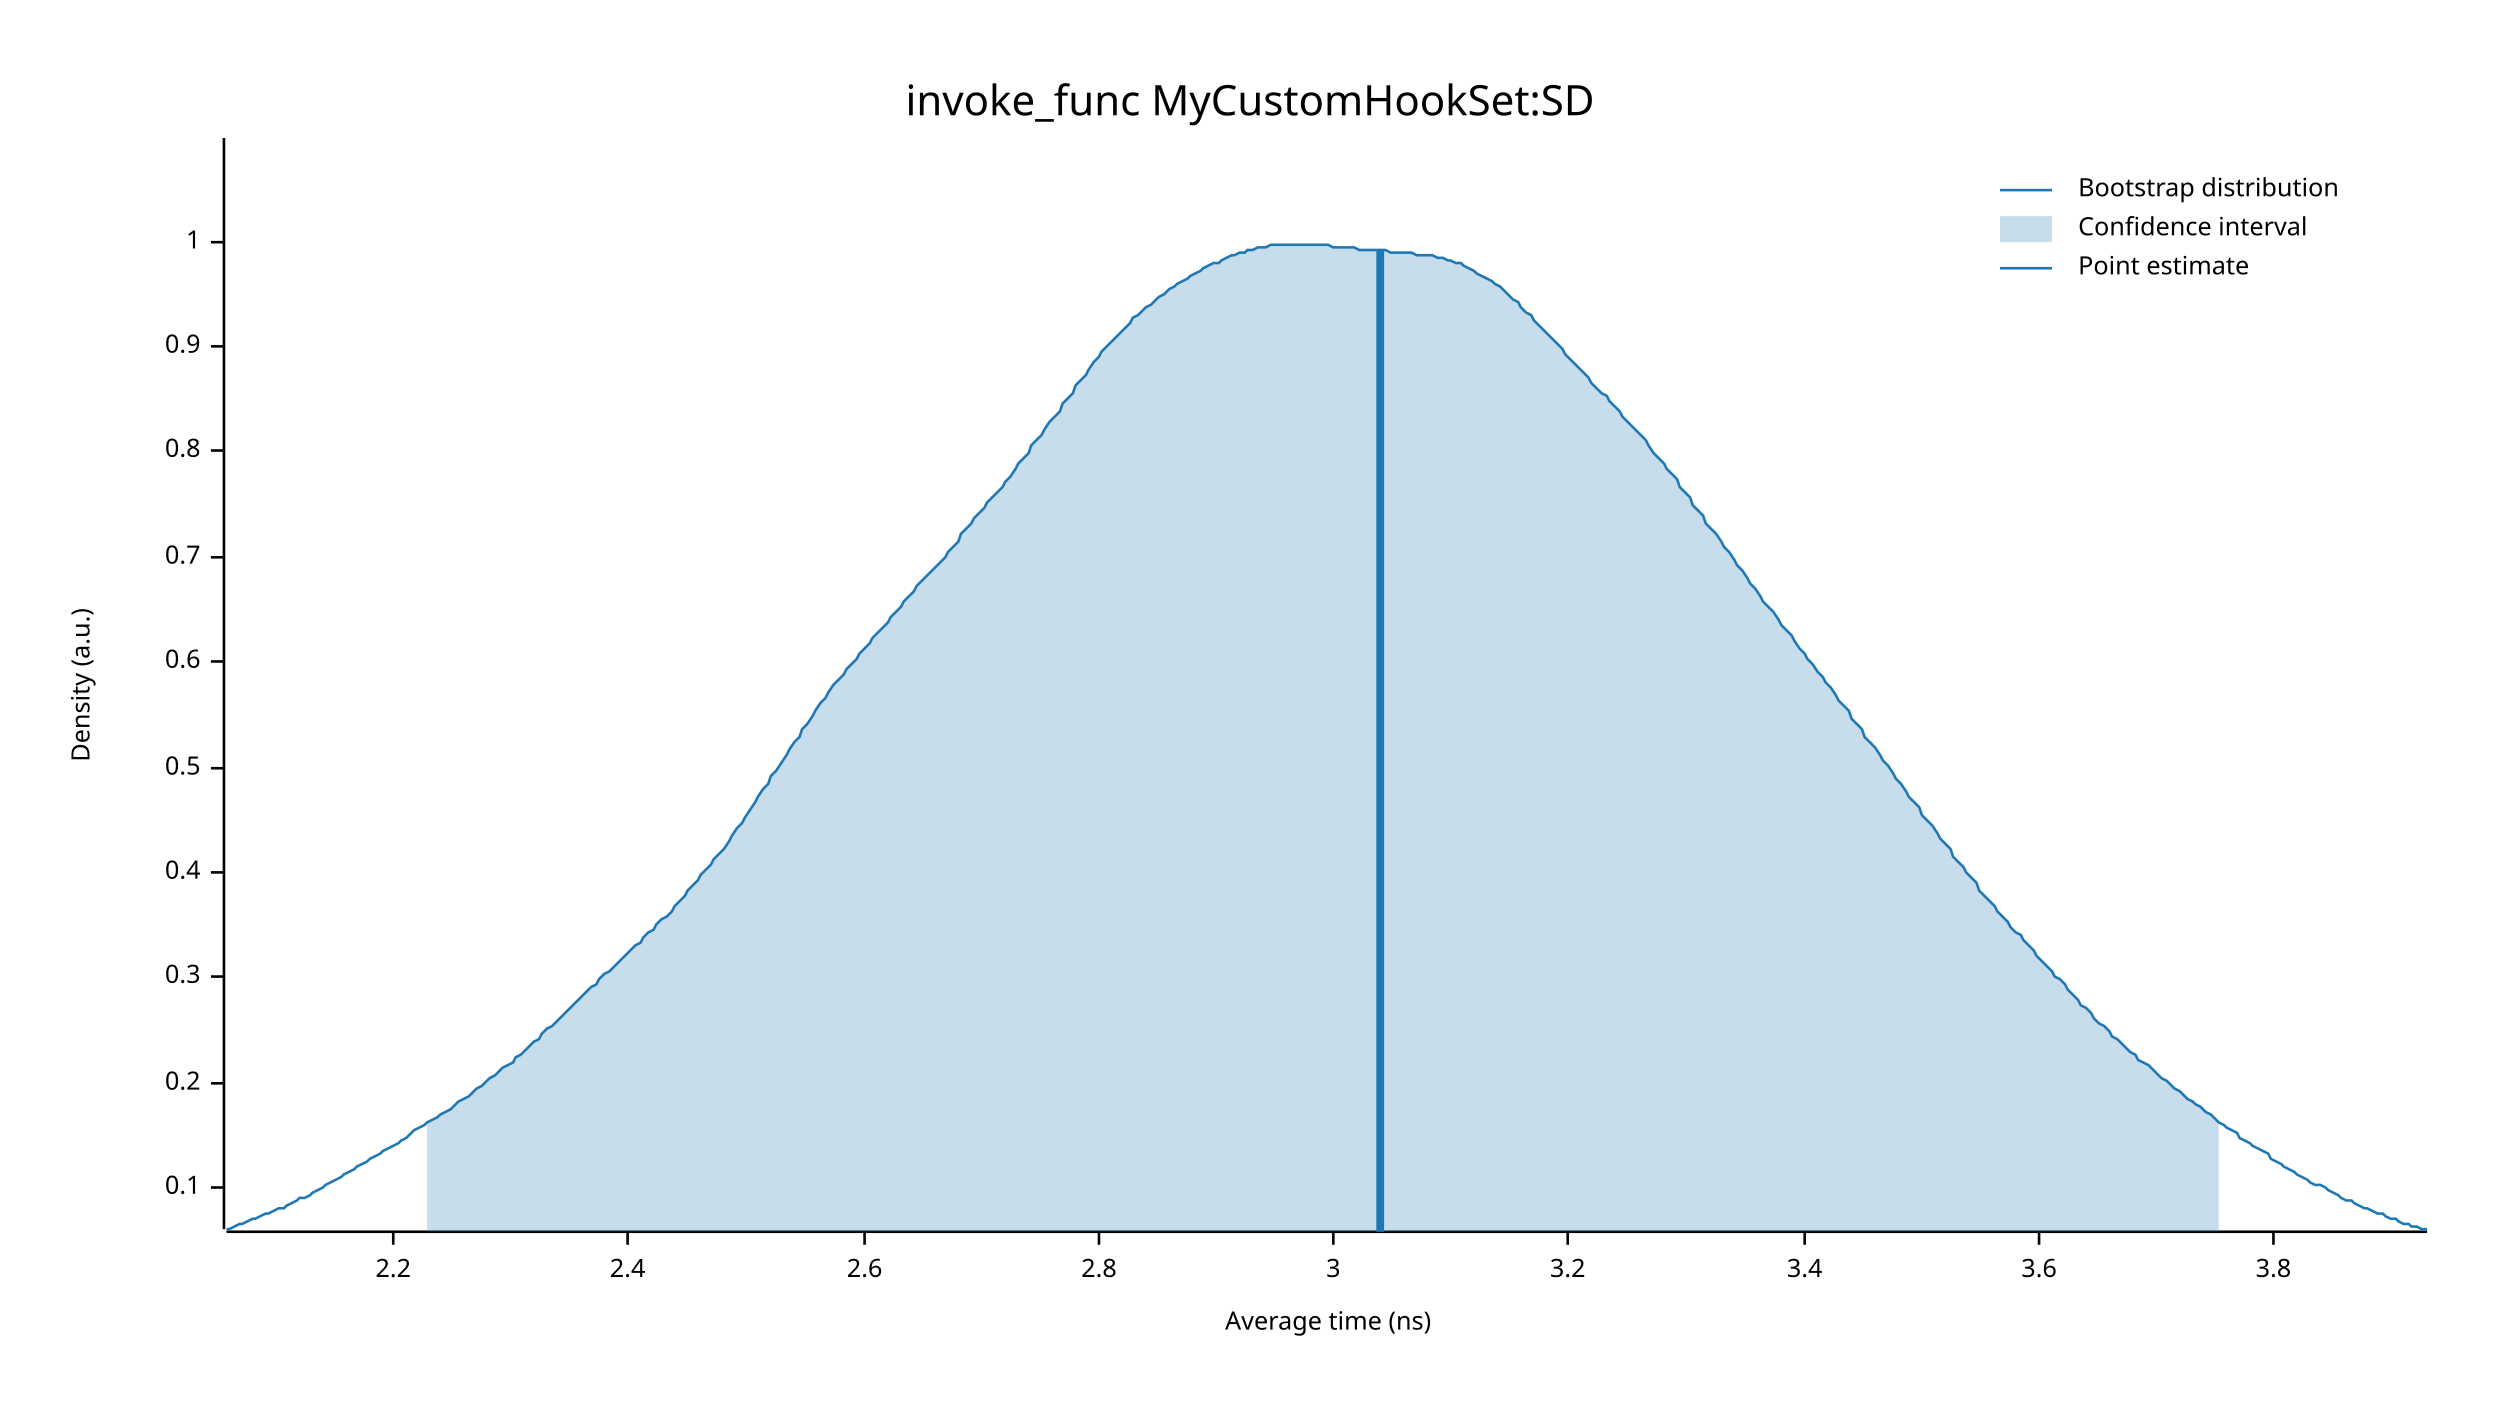
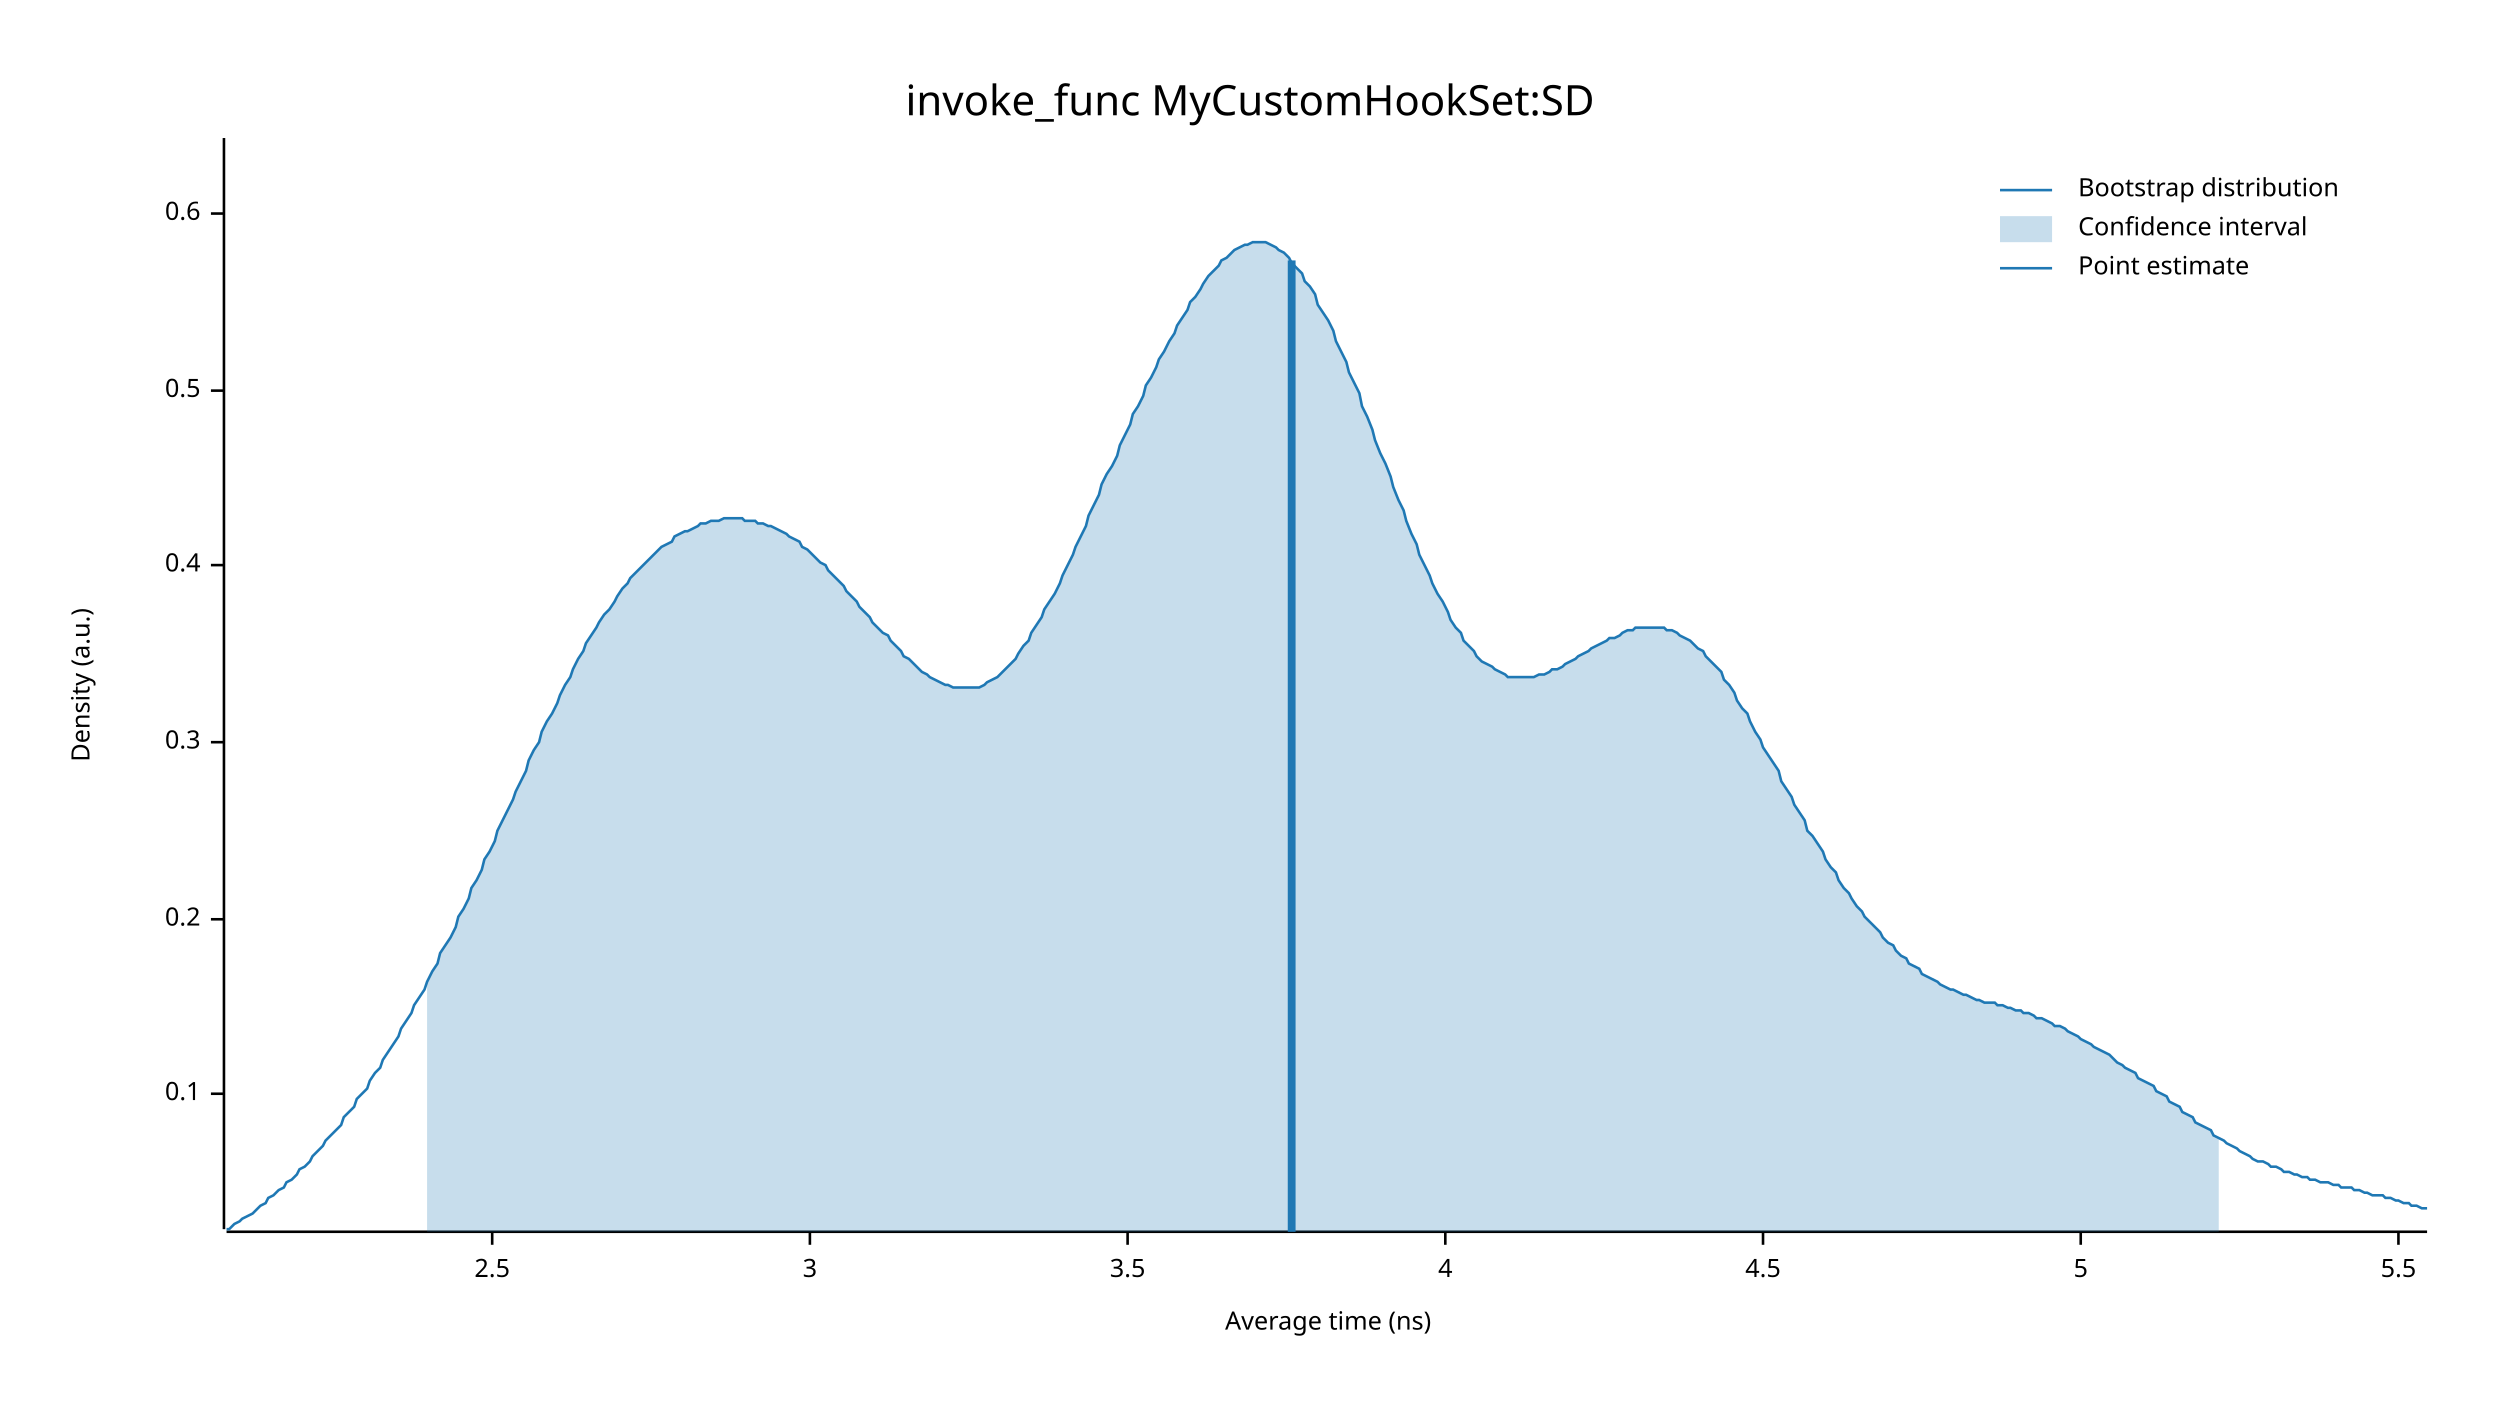
<svg xmlns="http://www.w3.org/2000/svg" width="960" height="540" viewBox="0 0 960 540">
  <text x="480" y="32" dy="0.76em" text-anchor="middle" font-family="sans-serif" font-size="16.129" opacity="1" fill="#000000">
invoke_func MyCustomHookSet:SD
</text>
  <text x="27" y="263" dy="0.76em" text-anchor="middle" font-family="sans-serif" font-size="9.677" opacity="1" fill="#000000" transform="rotate(270, 27, 263)">
Density (a.u.)
</text>
  <text x="510" y="513" dy="-0.5ex" text-anchor="middle" font-family="sans-serif" font-size="9.677" opacity="1" fill="#000000">
Average time (ns)
</text>
  <polyline fill="none" opacity="1" stroke="#000000" stroke-width="1" points="86,53 86,472 " />
-   <text x="77" y="456" dy="0.5ex" text-anchor="end" font-family="sans-serif" font-size="9.677" opacity="1" fill="#000000">
+   <text x="77" y="420" dy="0.5ex" text-anchor="end" font-family="sans-serif" font-size="9.677" opacity="1" fill="#000000">
0.1
</text>
-   <polyline fill="none" opacity="1" stroke="#000000" stroke-width="1" points="81,456 86,456 " />
-   <text x="77" y="416" dy="0.5ex" text-anchor="end" font-family="sans-serif" font-size="9.677" opacity="1" fill="#000000">
+   <polyline fill="none" opacity="1" stroke="#000000" stroke-width="1" points="81,420 86,420 " />
+   <text x="77" y="353" dy="0.5ex" text-anchor="end" font-family="sans-serif" font-size="9.677" opacity="1" fill="#000000">
0.2
</text>
-   <polyline fill="none" opacity="1" stroke="#000000" stroke-width="1" points="81,416 86,416 " />
-   <text x="77" y="375" dy="0.5ex" text-anchor="end" font-family="sans-serif" font-size="9.677" opacity="1" fill="#000000">
+   <polyline fill="none" opacity="1" stroke="#000000" stroke-width="1" points="81,353 86,353 " />
+   <text x="77" y="285" dy="0.5ex" text-anchor="end" font-family="sans-serif" font-size="9.677" opacity="1" fill="#000000">
0.3
</text>
-   <polyline fill="none" opacity="1" stroke="#000000" stroke-width="1" points="81,375 86,375 " />
-   <text x="77" y="335" dy="0.5ex" text-anchor="end" font-family="sans-serif" font-size="9.677" opacity="1" fill="#000000">
+   <polyline fill="none" opacity="1" stroke="#000000" stroke-width="1" points="81,285 86,285 " />
+   <text x="77" y="217" dy="0.5ex" text-anchor="end" font-family="sans-serif" font-size="9.677" opacity="1" fill="#000000">
0.4
</text>
-   <polyline fill="none" opacity="1" stroke="#000000" stroke-width="1" points="81,335 86,335 " />
-   <text x="77" y="295" dy="0.5ex" text-anchor="end" font-family="sans-serif" font-size="9.677" opacity="1" fill="#000000">
+   <polyline fill="none" opacity="1" stroke="#000000" stroke-width="1" points="81,217 86,217 " />
+   <text x="77" y="150" dy="0.5ex" text-anchor="end" font-family="sans-serif" font-size="9.677" opacity="1" fill="#000000">
0.5
</text>
-   <polyline fill="none" opacity="1" stroke="#000000" stroke-width="1" points="81,295 86,295 " />
-   <text x="77" y="254" dy="0.5ex" text-anchor="end" font-family="sans-serif" font-size="9.677" opacity="1" fill="#000000">
+   <polyline fill="none" opacity="1" stroke="#000000" stroke-width="1" points="81,150 86,150 " />
+   <text x="77" y="82" dy="0.5ex" text-anchor="end" font-family="sans-serif" font-size="9.677" opacity="1" fill="#000000">
0.6
</text>
-   <polyline fill="none" opacity="1" stroke="#000000" stroke-width="1" points="81,254 86,254 " />
-   <text x="77" y="214" dy="0.5ex" text-anchor="end" font-family="sans-serif" font-size="9.677" opacity="1" fill="#000000">
- 0.7
+   <polyline fill="none" opacity="1" stroke="#000000" stroke-width="1" points="81,82 86,82 " />
+   <polyline fill="none" opacity="1" stroke="#000000" stroke-width="1" points="87,473 932,473 " />
+   <text x="189" y="483" dy="0.76em" text-anchor="middle" font-family="sans-serif" font-size="9.677" opacity="1" fill="#000000">
+ 2.5
</text>
-   <polyline fill="none" opacity="1" stroke="#000000" stroke-width="1" points="81,214 86,214 " />
-   <text x="77" y="173" dy="0.5ex" text-anchor="end" font-family="sans-serif" font-size="9.677" opacity="1" fill="#000000">
- 0.8
- </text>
-   <polyline fill="none" opacity="1" stroke="#000000" stroke-width="1" points="81,173 86,173 " />
-   <text x="77" y="133" dy="0.5ex" text-anchor="end" font-family="sans-serif" font-size="9.677" opacity="1" fill="#000000">
- 0.9
- </text>
-   <polyline fill="none" opacity="1" stroke="#000000" stroke-width="1" points="81,133 86,133 " />
-   <text x="77" y="93" dy="0.5ex" text-anchor="end" font-family="sans-serif" font-size="9.677" opacity="1" fill="#000000">
- 1
- </text>
-   <polyline fill="none" opacity="1" stroke="#000000" stroke-width="1" points="81,93 86,93 " />
-   <polyline fill="none" opacity="1" stroke="#000000" stroke-width="1" points="87,473 932,473 " />
-   <text x="151" y="483" dy="0.76em" text-anchor="middle" font-family="sans-serif" font-size="9.677" opacity="1" fill="#000000">
- 2.2
- </text>
-   <polyline fill="none" opacity="1" stroke="#000000" stroke-width="1" points="151,473 151,478 " />
-   <text x="241" y="483" dy="0.76em" text-anchor="middle" font-family="sans-serif" font-size="9.677" opacity="1" fill="#000000">
- 2.4
- </text>
-   <polyline fill="none" opacity="1" stroke="#000000" stroke-width="1" points="241,473 241,478 " />
-   <text x="332" y="483" dy="0.76em" text-anchor="middle" font-family="sans-serif" font-size="9.677" opacity="1" fill="#000000">
- 2.6
- </text>
-   <polyline fill="none" opacity="1" stroke="#000000" stroke-width="1" points="332,473 332,478 " />
-   <text x="422" y="483" dy="0.76em" text-anchor="middle" font-family="sans-serif" font-size="9.677" opacity="1" fill="#000000">
- 2.8
- </text>
-   <polyline fill="none" opacity="1" stroke="#000000" stroke-width="1" points="422,473 422,478 " />
-   <text x="512" y="483" dy="0.76em" text-anchor="middle" font-family="sans-serif" font-size="9.677" opacity="1" fill="#000000">
+   <polyline fill="none" opacity="1" stroke="#000000" stroke-width="1" points="189,473 189,478 " />
+   <text x="311" y="483" dy="0.76em" text-anchor="middle" font-family="sans-serif" font-size="9.677" opacity="1" fill="#000000">
3
</text>
-   <polyline fill="none" opacity="1" stroke="#000000" stroke-width="1" points="512,473 512,478 " />
-   <text x="602" y="483" dy="0.76em" text-anchor="middle" font-family="sans-serif" font-size="9.677" opacity="1" fill="#000000">
- 3.2
+   <polyline fill="none" opacity="1" stroke="#000000" stroke-width="1" points="311,473 311,478 " />
+   <text x="433" y="483" dy="0.76em" text-anchor="middle" font-family="sans-serif" font-size="9.677" opacity="1" fill="#000000">
+ 3.5
</text>
-   <polyline fill="none" opacity="1" stroke="#000000" stroke-width="1" points="602,473 602,478 " />
-   <text x="693" y="483" dy="0.76em" text-anchor="middle" font-family="sans-serif" font-size="9.677" opacity="1" fill="#000000">
- 3.4
+   <polyline fill="none" opacity="1" stroke="#000000" stroke-width="1" points="433,473 433,478 " />
+   <text x="555" y="483" dy="0.76em" text-anchor="middle" font-family="sans-serif" font-size="9.677" opacity="1" fill="#000000">
+ 4
</text>
-   <polyline fill="none" opacity="1" stroke="#000000" stroke-width="1" points="693,473 693,478 " />
-   <text x="783" y="483" dy="0.76em" text-anchor="middle" font-family="sans-serif" font-size="9.677" opacity="1" fill="#000000">
- 3.6
+   <polyline fill="none" opacity="1" stroke="#000000" stroke-width="1" points="555,473 555,478 " />
+   <text x="677" y="483" dy="0.76em" text-anchor="middle" font-family="sans-serif" font-size="9.677" opacity="1" fill="#000000">
+ 4.5
</text>
-   <polyline fill="none" opacity="1" stroke="#000000" stroke-width="1" points="783,473 783,478 " />
-   <text x="873" y="483" dy="0.76em" text-anchor="middle" font-family="sans-serif" font-size="9.677" opacity="1" fill="#000000">
- 3.8
+   <polyline fill="none" opacity="1" stroke="#000000" stroke-width="1" points="677,473 677,478 " />
+   <text x="799" y="483" dy="0.76em" text-anchor="middle" font-family="sans-serif" font-size="9.677" opacity="1" fill="#000000">
+ 5
</text>
-   <polyline fill="none" opacity="1" stroke="#000000" stroke-width="1" points="873,473 873,478 " />
-   <polyline fill="none" opacity="1" stroke="#1F78B4" stroke-width="1" points="87,472 88,472 90,471 92,470 93,470 95,469 97,468 98,468 100,467 102,466 103,466 105,465 107,464 109,464 110,463 112,462 114,461 115,460 117,460 119,459 120,458 122,457 124,456 125,455 127,454 129,453 131,452 132,451 134,450 136,449 137,448 139,447 141,446 142,445 144,444 146,443 147,442 149,441 151,440 153,439 154,438 156,437 158,435 159,434 161,433 163,432 164,431 166,430 168,429 169,428 171,427 173,426 175,424 176,423 178,422 180,421 181,420 183,418 185,417 186,416 188,414 190,413 191,412 193,410 195,409 197,408 198,406 200,405 202,403 203,402 205,400 207,399 208,397 210,395 212,394 214,392 215,391 217,389 219,387 220,386 222,384 224,382 225,381 227,379 229,378 230,376 232,374 234,373 236,371 237,370 239,368 241,366 242,365 244,363 246,362 247,360 249,358 251,357 252,355 254,353 256,352 258,350 259,348 261,346 263,344 264,342 266,340 268,338 269,336 271,334 273,332 274,330 276,328 278,326 280,323 281,321 283,318 285,316 286,314 288,311 290,308 291,306 293,303 295,301 296,298 298,296 300,293 302,290 303,288 305,285 307,283 308,280 310,278 312,275 313,273 315,270 317,268 318,266 320,263 322,261 324,259 325,257 327,255 329,253 330,251 332,249 334,247 335,245 337,243 339,241 341,239 342,237 344,235 346,233 347,231 349,229 351,227 352,225 354,223 356,221 357,220 359,218 361,216 363,214 364,212 366,210 368,208 369,205 371,203 373,201 374,199 376,197 378,195 379,193 381,191 383,189 385,187 386,185 388,183 390,180 391,178 393,176 395,174 396,171 398,169 400,167 401,165 403,162 405,160 407,158 408,155 410,153 412,151 413,148 415,146 417,144 418,142 420,139 422,137 423,135 425,133 427,131 429,129 430,128 432,126 434,124 435,122 437,121 439,119 440,118 442,117 444,115 445,114 447,113 449,111 451,110 452,109 454,108 456,107 457,106 459,105 461,104 462,103 464,102 466,101 468,101 469,100 471,99 473,98 474,98 476,97 478,97 479,96 481,96 483,95 484,95 486,95 488,94 490,94 491,94 493,94 495,94 496,94 498,94 500,94 501,94 503,94 505,94 506,94 508,94 510,94 512,95 513,95 515,95 517,95 518,95 520,95 522,96 523,96 525,96 527,96 528,96 530,96 532,96 534,97 535,97 537,97 539,97 540,97 542,97 544,98 545,98 547,98 549,98 550,98 552,99 554,99 556,100 557,100 559,101 561,101 562,102 564,103 566,104 567,105 569,106 571,107 573,108 574,109 576,110 578,112 579,113 581,115 583,116 584,118 586,120 588,121 589,123 591,125 593,127 595,129 596,130 598,132 600,134 601,136 603,138 605,140 606,141 608,143 610,145 611,147 613,149 615,151 617,152 618,154 620,156 622,158 623,160 625,162 627,164 628,165 630,167 632,169 633,171 635,174 637,176 639,178 640,180 642,182 644,184 645,187 647,189 649,191 650,194 652,196 654,198 655,201 657,203 659,205 661,208 662,210 664,212 666,215 667,217 669,219 671,222 672,224 674,226 676,229 677,231 679,233 681,235 683,238 684,240 686,242 688,244 689,246 691,249 693,251 694,253 696,255 698,258 700,260 701,262 703,264 705,267 706,269 708,271 710,273 711,276 713,278 715,280 716,283 718,285 720,287 722,290 723,292 725,294 727,297 728,299 730,301 732,304 733,306 735,308 737,310 738,313 740,315 742,317 744,320 745,322 747,324 749,326 750,329 752,331 754,333 755,335 757,337 759,339 760,342 762,344 764,346 766,348 767,350 769,352 771,354 772,356 774,358 776,359 777,361 779,363 781,365 782,367 784,369 786,371 788,373 789,375 791,376 793,378 794,380 796,382 798,384 799,386 801,387 803,389 804,391 806,393 808,394 810,396 811,398 813,399 815,401 816,402 818,404 820,405 821,407 823,408 825,409 827,411 828,412 830,414 832,415 833,416 835,418 837,419 838,420 840,422 842,423 843,424 845,425 847,427 849,428 850,429 852,431 854,432 855,433 857,434 859,435 860,437 862,438 864,439 865,440 867,441 869,442 871,443 872,445 874,446 876,447 877,448 879,449 881,450 882,451 884,452 886,453 887,454 889,455 891,455 893,456 894,457 896,458 898,459 899,460 901,461 903,461 904,462 906,463 908,464 909,464 911,465 913,466 915,466 916,467 918,468 920,468 921,469 923,470 925,470 926,471 928,471 930,472 932,472 " />
-   <polygon opacity="0.25" fill="#1F78B4" points="164,431 166,430 168,429 169,428 171,427 173,426 175,424 176,423 178,422 180,421 181,420 183,418 185,417 186,416 188,414 190,413 191,412 193,410 195,409 197,408 198,406 200,405 202,403 203,402 205,400 207,399 208,397 210,395 212,394 214,392 215,391 217,389 219,387 220,386 222,384 224,382 225,381 227,379 229,378 230,376 232,374 234,373 236,371 237,370 239,368 241,366 242,365 244,363 246,362 247,360 249,358 251,357 252,355 254,353 256,352 258,350 259,348 261,346 263,344 264,342 266,340 268,338 269,336 271,334 273,332 274,330 276,328 278,326 280,323 281,321 283,318 285,316 286,314 288,311 290,308 291,306 293,303 295,301 296,298 298,296 300,293 302,290 303,288 305,285 307,283 308,280 310,278 312,275 313,273 315,270 317,268 318,266 320,263 322,261 324,259 325,257 327,255 329,253 330,251 332,249 334,247 335,245 337,243 339,241 341,239 342,237 344,235 346,233 347,231 349,229 351,227 352,225 354,223 356,221 357,220 359,218 361,216 363,214 364,212 366,210 368,208 369,205 371,203 373,201 374,199 376,197 378,195 379,193 381,191 383,189 385,187 386,185 388,183 390,180 391,178 393,176 395,174 396,171 398,169 400,167 401,165 403,162 405,160 407,158 408,155 410,153 412,151 413,148 415,146 417,144 418,142 420,139 422,137 423,135 425,133 427,131 429,129 430,128 432,126 434,124 435,122 437,121 439,119 440,118 442,117 444,115 445,114 447,113 449,111 451,110 452,109 454,108 456,107 457,106 459,105 461,104 462,103 464,102 466,101 468,101 469,100 471,99 473,98 474,98 476,97 478,97 479,96 481,96 483,95 484,95 486,95 488,94 490,94 491,94 493,94 495,94 496,94 498,94 500,94 501,94 503,94 505,94 506,94 508,94 510,94 512,95 513,95 515,95 517,95 518,95 520,95 522,96 523,96 525,96 527,96 528,96 530,96 532,96 534,97 535,97 537,97 539,97 540,97 542,97 544,98 545,98 547,98 549,98 550,98 552,99 554,99 556,100 557,100 559,101 561,101 562,102 564,103 566,104 567,105 569,106 571,107 573,108 574,109 576,110 578,112 579,113 581,115 583,116 584,118 586,120 588,121 589,123 591,125 593,127 595,129 596,130 598,132 600,134 601,136 603,138 605,140 606,141 608,143 610,145 611,147 613,149 615,151 617,152 618,154 620,156 622,158 623,160 625,162 627,164 628,165 630,167 632,169 633,171 635,174 637,176 639,178 640,180 642,182 644,184 645,187 647,189 649,191 650,194 652,196 654,198 655,201 657,203 659,205 661,208 662,210 664,212 666,215 667,217 669,219 671,222 672,224 674,226 676,229 677,231 679,233 681,235 683,238 684,240 686,242 688,244 689,246 691,249 693,251 694,253 696,255 698,258 700,260 701,262 703,264 705,267 706,269 708,271 710,273 711,276 713,278 715,280 716,283 718,285 720,287 722,290 723,292 725,294 727,297 728,299 730,301 732,304 733,306 735,308 737,310 738,313 740,315 742,317 744,320 745,322 747,324 749,326 750,329 752,331 754,333 755,335 757,337 759,339 760,342 762,344 764,346 766,348 767,350 769,352 771,354 772,356 774,358 776,359 777,361 779,363 781,365 782,367 784,369 786,371 788,373 789,375 791,376 793,378 794,380 796,382 798,384 799,386 801,387 803,389 804,391 806,393 808,394 810,396 811,398 813,399 815,401 816,402 818,404 820,405 821,407 823,408 825,409 827,411 828,412 830,414 832,415 833,416 835,418 837,419 838,420 840,422 842,423 843,424 845,425 847,427 849,428 850,429 852,431 852,473 164,473 " />
-   <polyline fill="none" opacity="1" stroke="#1F78B4" stroke-width="3" points="530,473 530,96 " />
+   <polyline fill="none" opacity="1" stroke="#000000" stroke-width="1" points="799,473 799,478 " />
+   <text x="921" y="483" dy="0.76em" text-anchor="middle" font-family="sans-serif" font-size="9.677" opacity="1" fill="#000000">
+ 5.5
+ </text>
+   <polyline fill="none" opacity="1" stroke="#000000" stroke-width="1" points="921,473 921,478 " />
+   <polyline fill="none" opacity="1" stroke="#1F78B4" stroke-width="1" points="87,472 88,472 90,470 92,469 93,468 95,467 97,466 98,465 100,463 102,462 103,460 105,459 107,457 109,456 110,454 112,453 114,451 115,449 117,448 119,446 120,444 122,442 124,440 125,438 127,436 129,434 131,432 132,429 134,427 136,425 137,422 139,420 141,418 142,415 144,412 146,410 147,407 149,404 151,401 153,398 154,395 156,392 158,389 159,386 161,383 163,380 164,377 166,373 168,370 169,366 171,363 173,360 175,356 176,352 178,349 180,345 181,341 183,338 185,334 186,330 188,327 190,323 191,319 193,315 195,311 197,307 198,304 200,300 202,296 203,292 205,288 207,285 208,281 210,277 212,274 214,270 215,267 217,263 219,260 220,257 222,253 224,250 225,247 227,244 229,241 230,239 232,236 234,234 236,231 237,229 239,226 241,224 242,222 244,220 246,218 247,217 249,215 251,213 252,212 254,210 256,209 258,208 259,206 261,205 263,204 264,204 266,203 268,202 269,201 271,201 273,200 274,200 276,200 278,199 280,199 281,199 283,199 285,199 286,200 288,200 290,200 291,201 293,201 295,202 296,202 298,203 300,204 302,205 303,206 305,207 307,208 308,210 310,211 312,213 313,214 315,216 317,217 318,219 320,221 322,223 324,225 325,227 327,229 329,231 330,233 332,235 334,237 335,239 337,241 339,243 341,244 342,246 344,248 346,250 347,252 349,253 351,255 352,256 354,258 356,259 357,260 359,261 361,262 363,263 364,263 366,264 368,264 369,264 371,264 373,264 374,264 376,264 378,263 379,262 381,261 383,260 385,258 386,257 388,255 390,253 391,251 393,248 395,246 396,243 398,240 400,237 401,234 403,231 405,228 407,224 408,221 410,217 412,213 413,210 415,206 417,202 418,198 420,194 422,190 423,186 425,182 427,179 429,175 430,171 432,167 434,163 435,159 437,156 439,152 440,148 442,145 444,141 445,138 447,135 449,131 451,128 452,125 454,122 456,119 457,116 459,114 461,111 462,109 464,106 466,104 468,102 469,100 471,99 473,97 474,96 476,95 478,94 479,94 481,93 483,93 484,93 486,93 488,94 490,95 491,96 493,97 495,99 496,101 498,103 500,105 501,108 503,110 505,113 506,117 508,120 510,123 512,127 513,131 515,135 517,139 518,143 520,147 522,151 523,156 525,160 527,165 528,169 530,174 532,178 534,183 535,187 537,192 539,196 540,200 542,205 544,209 545,213 547,217 549,221 550,224 552,228 554,231 556,235 557,238 559,241 561,243 562,246 564,248 566,250 567,252 569,254 571,255 573,256 574,257 576,258 578,259 579,260 581,260 583,260 584,260 586,260 588,260 589,260 591,259 593,259 595,258 596,257 598,257 600,256 601,255 603,254 605,253 606,252 608,251 610,250 611,249 613,248 615,247 617,246 618,245 620,245 622,244 623,243 625,242 627,242 628,241 630,241 632,241 633,241 635,241 637,241 639,241 640,242 642,242 644,243 645,244 647,245 649,246 650,247 652,249 654,250 655,252 657,254 659,256 661,258 662,261 664,263 666,266 667,269 669,272 671,274 672,277 674,281 676,284 677,287 679,290 681,293 683,296 684,300 686,303 688,306 689,309 691,312 693,315 694,319 696,321 698,324 700,327 701,330 703,333 705,335 706,338 708,341 710,343 711,345 713,348 715,350 716,352 718,354 720,356 722,358 723,360 725,362 727,363 728,365 730,367 732,368 733,370 735,371 737,372 738,374 740,375 742,376 744,377 745,378 747,379 749,380 750,380 752,381 754,382 755,382 757,383 759,384 760,384 762,385 764,385 766,385 767,386 769,386 771,387 772,387 774,388 776,388 777,389 779,389 781,390 782,391 784,391 786,392 788,393 789,394 791,394 793,395 794,396 796,397 798,398 799,399 801,400 803,401 804,402 806,403 808,404 810,405 811,406 813,408 815,409 816,410 818,411 820,412 821,414 823,415 825,416 827,417 828,419 830,420 832,421 833,423 835,424 837,425 838,427 840,428 842,429 843,431 845,432 847,433 849,434 850,436 852,437 854,438 855,439 857,440 859,441 860,442 862,443 864,444 865,445 867,446 869,446 871,447 872,448 874,448 876,449 877,450 879,450 881,451 882,451 884,452 886,452 887,453 889,453 891,454 893,454 894,454 896,455 898,455 899,456 901,456 903,456 904,457 906,457 908,458 909,458 911,459 913,459 915,459 916,460 918,460 920,461 921,461 923,462 925,462 926,463 928,463 930,464 932,464 " />
+   <polygon opacity="0.25" fill="#1F78B4" points="164,377 166,373 168,370 169,366 171,363 173,360 175,356 176,352 178,349 180,345 181,341 183,338 185,334 186,330 188,327 190,323 191,319 193,315 195,311 197,307 198,304 200,300 202,296 203,292 205,288 207,285 208,281 210,277 212,274 214,270 215,267 217,263 219,260 220,257 222,253 224,250 225,247 227,244 229,241 230,239 232,236 234,234 236,231 237,229 239,226 241,224 242,222 244,220 246,218 247,217 249,215 251,213 252,212 254,210 256,209 258,208 259,206 261,205 263,204 264,204 266,203 268,202 269,201 271,201 273,200 274,200 276,200 278,199 280,199 281,199 283,199 285,199 286,200 288,200 290,200 291,201 293,201 295,202 296,202 298,203 300,204 302,205 303,206 305,207 307,208 308,210 310,211 312,213 313,214 315,216 317,217 318,219 320,221 322,223 324,225 325,227 327,229 329,231 330,233 332,235 334,237 335,239 337,241 339,243 341,244 342,246 344,248 346,250 347,252 349,253 351,255 352,256 354,258 356,259 357,260 359,261 361,262 363,263 364,263 366,264 368,264 369,264 371,264 373,264 374,264 376,264 378,263 379,262 381,261 383,260 385,258 386,257 388,255 390,253 391,251 393,248 395,246 396,243 398,240 400,237 401,234 403,231 405,228 407,224 408,221 410,217 412,213 413,210 415,206 417,202 418,198 420,194 422,190 423,186 425,182 427,179 429,175 430,171 432,167 434,163 435,159 437,156 439,152 440,148 442,145 444,141 445,138 447,135 449,131 451,128 452,125 454,122 456,119 457,116 459,114 461,111 462,109 464,106 466,104 468,102 469,100 471,99 473,97 474,96 476,95 478,94 479,94 481,93 483,93 484,93 486,93 488,94 490,95 491,96 493,97 495,99 496,101 498,103 500,105 501,108 503,110 505,113 506,117 508,120 510,123 512,127 513,131 515,135 517,139 518,143 520,147 522,151 523,156 525,160 527,165 528,169 530,174 532,178 534,183 535,187 537,192 539,196 540,200 542,205 544,209 545,213 547,217 549,221 550,224 552,228 554,231 556,235 557,238 559,241 561,243 562,246 564,248 566,250 567,252 569,254 571,255 573,256 574,257 576,258 578,259 579,260 581,260 583,260 584,260 586,260 588,260 589,260 591,259 593,259 595,258 596,257 598,257 600,256 601,255 603,254 605,253 606,252 608,251 610,250 611,249 613,248 615,247 617,246 618,245 620,245 622,244 623,243 625,242 627,242 628,241 630,241 632,241 633,241 635,241 637,241 639,241 640,242 642,242 644,243 645,244 647,245 649,246 650,247 652,249 654,250 655,252 657,254 659,256 661,258 662,261 664,263 666,266 667,269 669,272 671,274 672,277 674,281 676,284 677,287 679,290 681,293 683,296 684,300 686,303 688,306 689,309 691,312 693,315 694,319 696,321 698,324 700,327 701,330 703,333 705,335 706,338 708,341 710,343 711,345 713,348 715,350 716,352 718,354 720,356 722,358 723,360 725,362 727,363 728,365 730,367 732,368 733,370 735,371 737,372 738,374 740,375 742,376 744,377 745,378 747,379 749,380 750,380 752,381 754,382 755,382 757,383 759,384 760,384 762,385 764,385 766,385 767,386 769,386 771,387 772,387 774,388 776,388 777,389 779,389 781,390 782,391 784,391 786,392 788,393 789,394 791,394 793,395 794,396 796,397 798,398 799,399 801,400 803,401 804,402 806,403 808,404 810,405 811,406 813,408 815,409 816,410 818,411 820,412 821,414 823,415 825,416 827,417 828,419 830,420 832,421 833,423 835,424 837,425 838,427 840,428 842,429 843,431 845,432 847,433 849,434 850,436 852,437 852,473 164,473 " />
+   <polyline fill="none" opacity="1" stroke="#1F78B4" stroke-width="3" points="496,473 496,100 " />
  <text x="798" y="68" dy="0.76em" text-anchor="start" font-family="sans-serif" font-size="9.677" opacity="1" fill="#000000">
Bootstrap distribution
</text>
  <text x="798" y="83" dy="0.76em" text-anchor="start" font-family="sans-serif" font-size="9.677" opacity="1" fill="#000000">
Confidence interval
</text>
  <text x="798" y="98" dy="0.76em" text-anchor="start" font-family="sans-serif" font-size="9.677" opacity="1" fill="#000000">
Point estimate
</text>
  <polyline fill="none" opacity="1" stroke="#1F78B4" stroke-width="1" points="768,73 788,73 " />
  <rect x="768" y="83" width="20" height="10" opacity="0.25" fill="#1F78B4" stroke="none" />
  <polyline fill="none" opacity="1" stroke="#1F78B4" stroke-width="1" points="768,103 788,103 " />
</svg>
